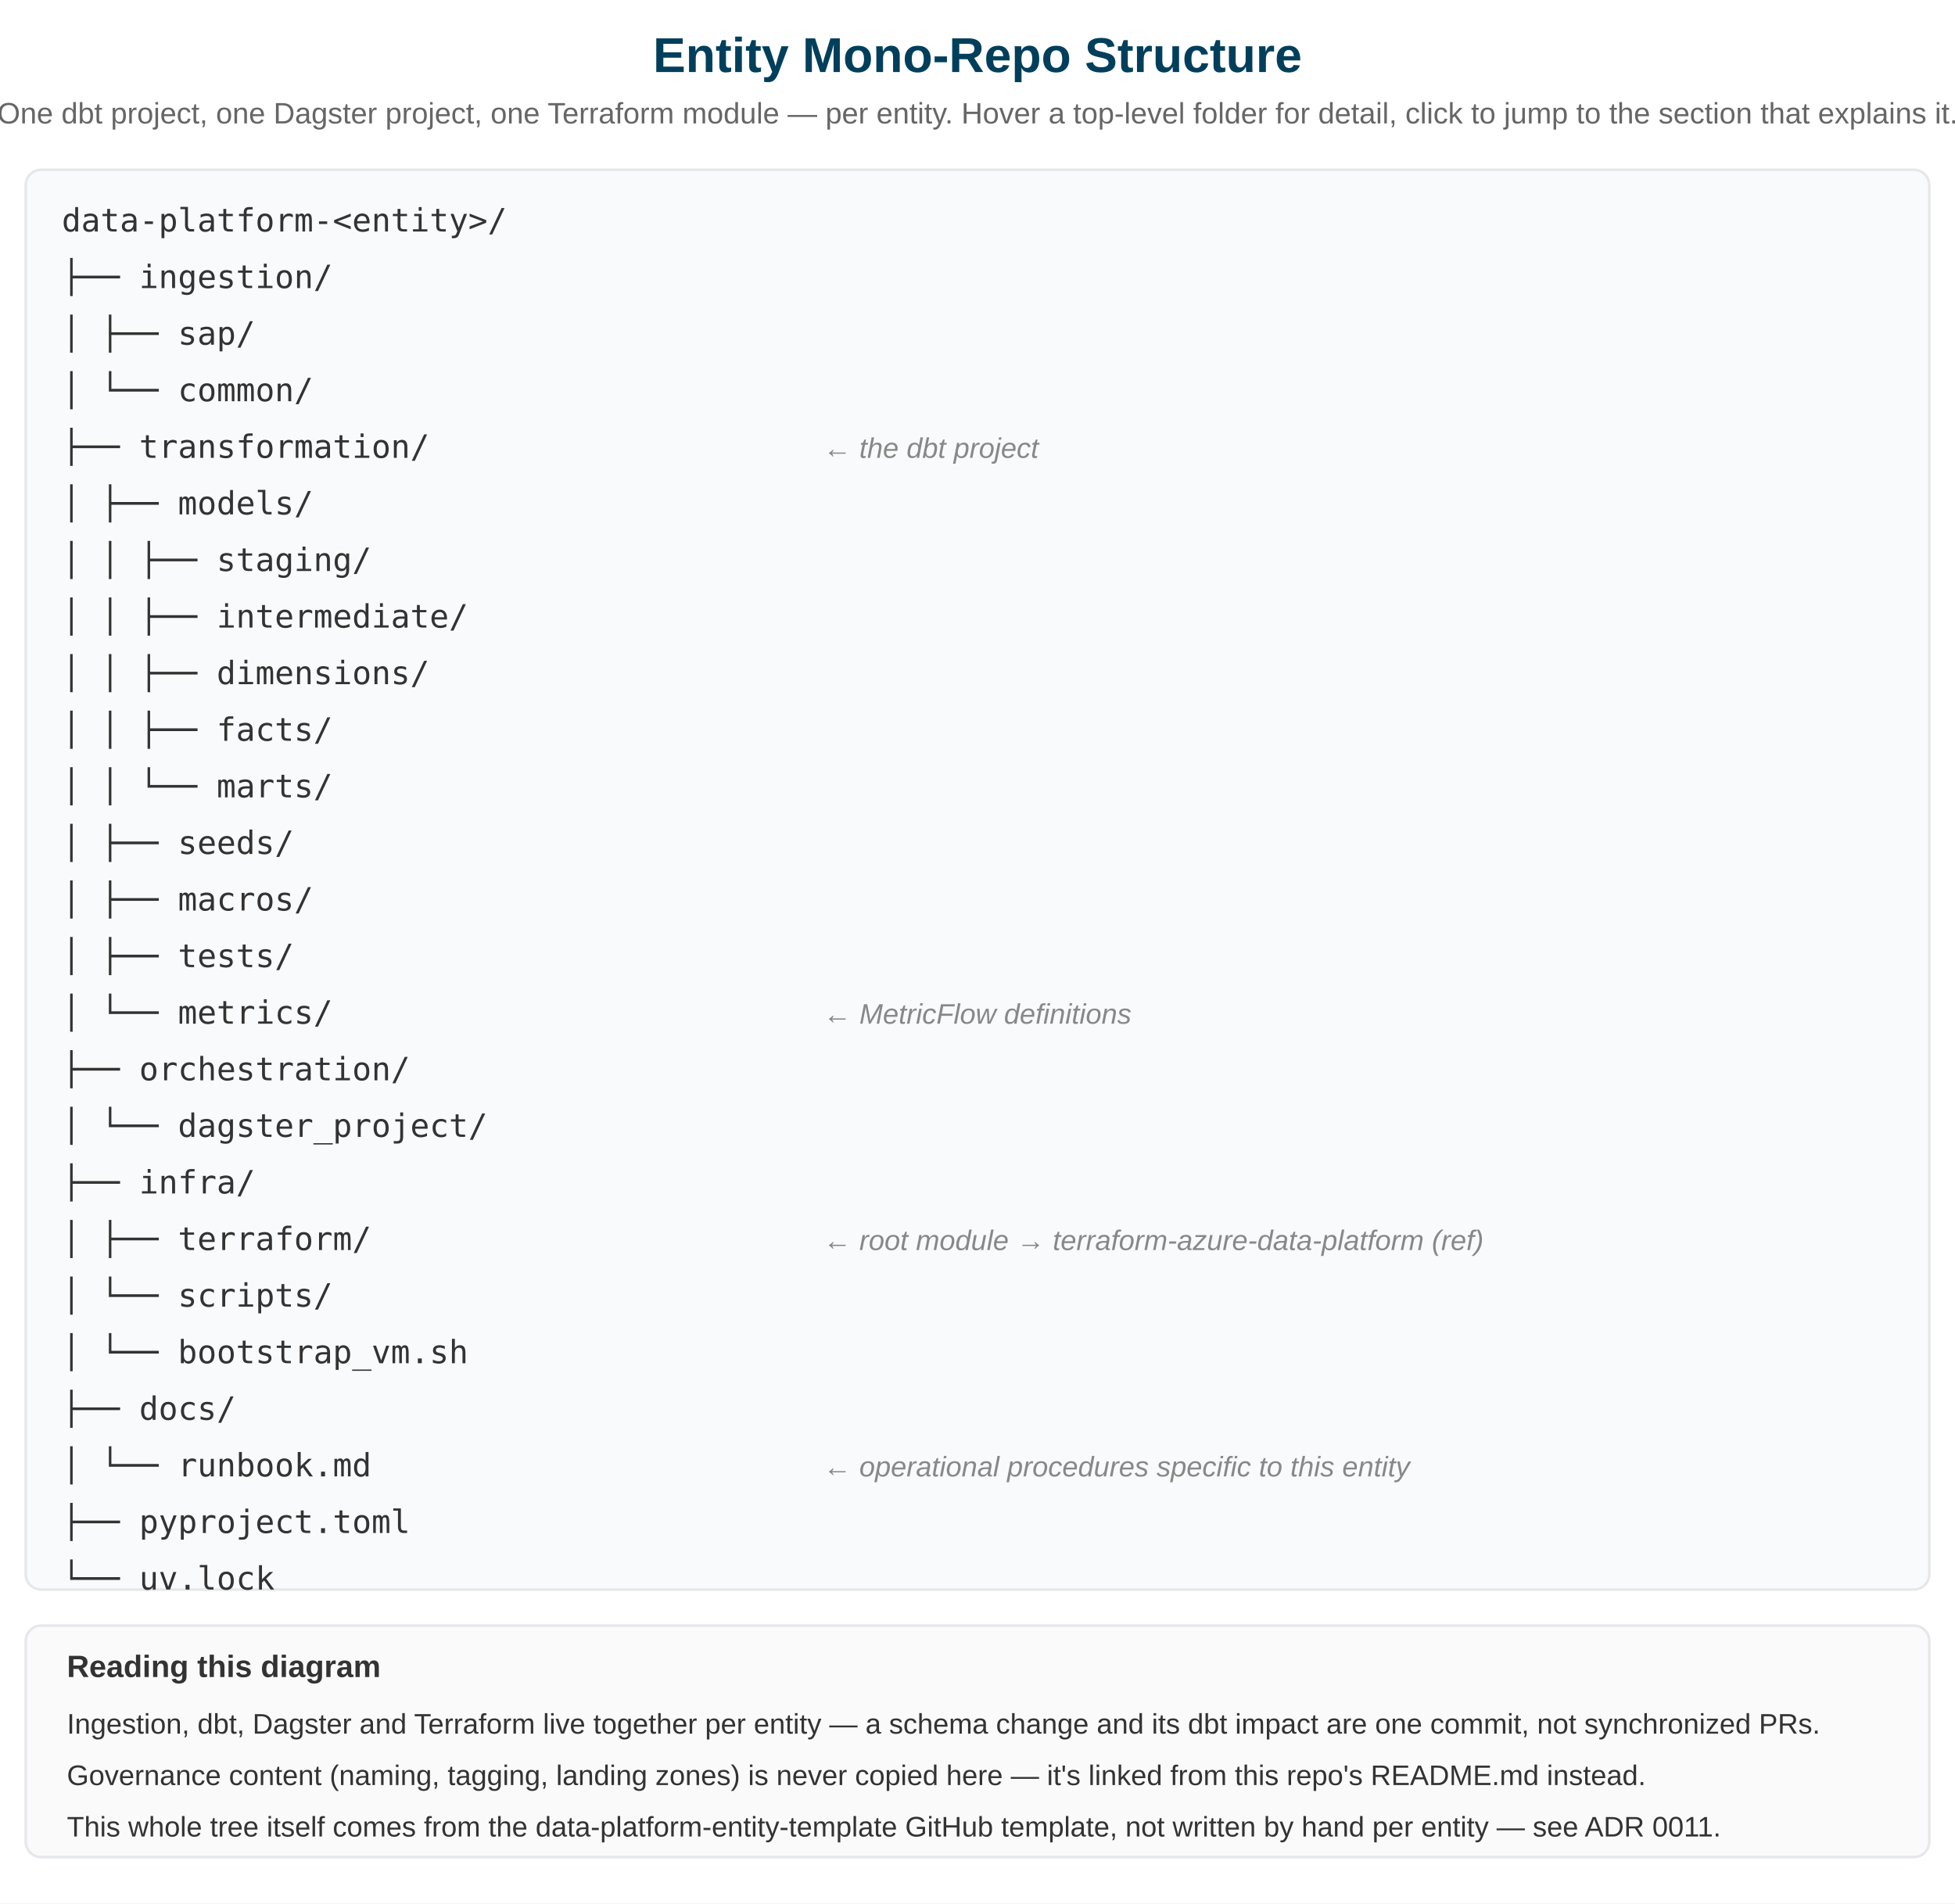
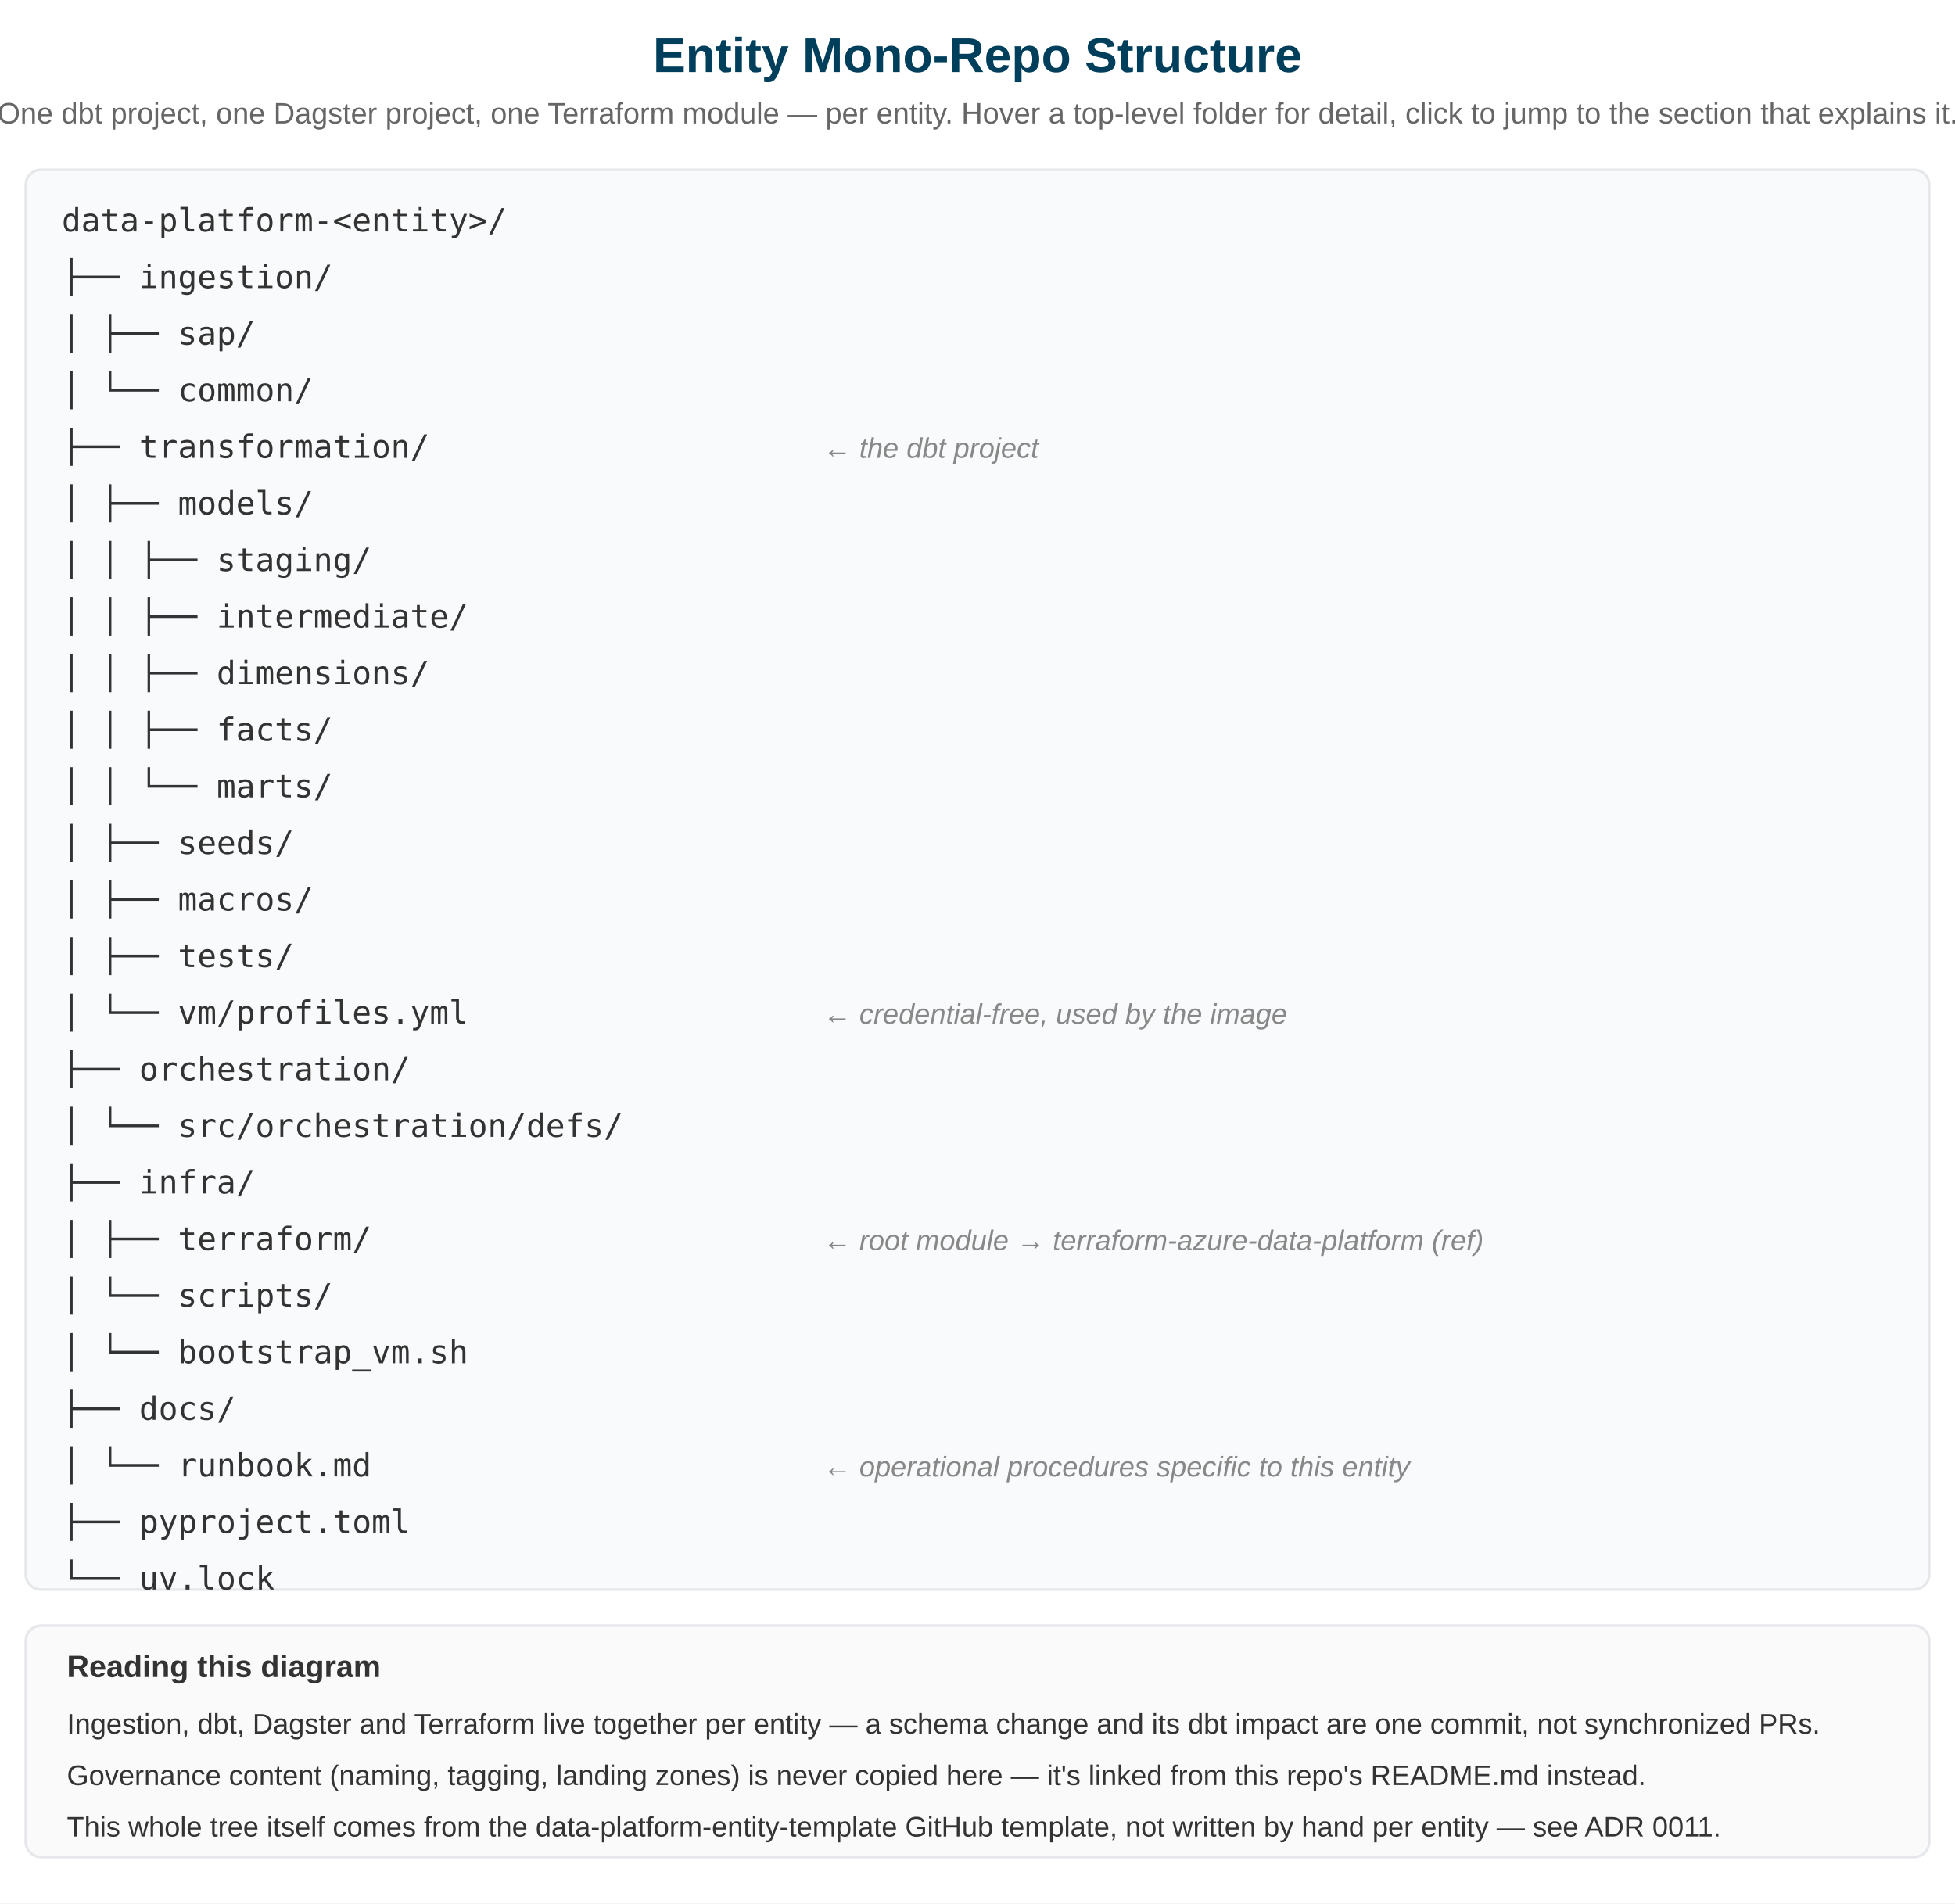
<svg xmlns="http://www.w3.org/2000/svg" viewBox="0 0 760 740" font-family="Segoe UI, Arial, sans-serif" class="dp-diagram" role="img" aria-label="Entity mono-repo folder structure: ingestion, transformation (dbt), orchestration (Dagster), infra (Terraform), docs, and root config files.">
  <rect width="760" height="740" fill="#ffffff" />
  <text x="380" y="28" font-size="19" font-weight="bold" text-anchor="middle" fill="#003f5c">Entity Mono-Repo Structure</text>
  <text x="380" y="48" font-size="11.5" text-anchor="middle" fill="#666">One dbt project, one Dagster project, one Terraform module — per entity. Hover a top-level folder for detail, click to jump to the section that explains it.</text>
  <rect x="10" y="66" width="740" height="552" rx="6" fill="#f9fafb" stroke="#e5e7eb" />
  <g font-family="Consolas, Monaco, monospace" font-size="12.5" fill="#333">
    <text x="24" y="90">data-platform-&lt;entity&gt;/</text>
    <g class="dp-node" data-href="platform-overview.md#extraction-sap-to-cloud">
      <text x="24" y="112">├── ingestion/</text>
    </g>
    <text x="24" y="134">│   ├── sap/</text>
    <text x="24" y="156">│   └── common/</text>
    <g class="dp-node" data-href="data-layers.md">
      <text x="24" y="178">├── transformation/</text>
    </g>
    <text x="320" y="178" font-family="Segoe UI, Arial, sans-serif" font-size="11" font-style="italic" fill="#888">← the dbt project</text>
    <text x="24" y="200">│   ├── models/</text>
    <text x="24" y="222">│   │   ├── staging/</text>
    <text x="24" y="244">│   │   ├── intermediate/</text>
    <text x="24" y="266">│   │   ├── dimensions/</text>
    <text x="24" y="288">│   │   ├── facts/</text>
    <text x="24" y="310">│   │   └── marts/</text>
    <text x="24" y="332">│   ├── seeds/</text>
    <text x="24" y="354">│   ├── macros/</text>
    <text x="24" y="376">│   ├── tests/</text>
-     <text x="24" y="398">│   └── metrics/</text>
-     <text x="320" y="398" font-family="Segoe UI, Arial, sans-serif" font-size="11" font-style="italic" fill="#888">← MetricFlow definitions</text>
+     <text x="24" y="398">│   └── vm/profiles.yml</text>
+     <text x="320" y="398" font-family="Segoe UI, Arial, sans-serif" font-size="11" font-style="italic" fill="#888">← credential-free, used by the image</text>
    <g class="dp-node" data-href="platform-overview.md#orchestration-dagster-oss">
      <text x="24" y="420">├── orchestration/</text>
    </g>
-     <text x="24" y="442">│   └── dagster_project/</text>
+     <text x="24" y="442">│   └── src/orchestration/defs/</text>
    <g class="dp-node" data-href="azure-landing-zones.md#everything-in-terraform">
      <text x="24" y="464">├── infra/</text>
    </g>
    <g class="dp-node" data-href="repositories-and-delivery.md#three-shared-repos-deduplicated-once-not-per-entity">
      <text x="24" y="486">│   ├── terraform/</text>
    </g>
    <text x="320" y="486" font-family="Segoe UI, Arial, sans-serif" font-size="11" font-style="italic" fill="#888">← root module → terraform-azure-data-platform (ref)</text>
    <text x="24" y="508">│   └── scripts/</text>
    <text x="24" y="530">│       └── bootstrap_vm.sh</text>
    <g class="dp-node" data-href="onboarding-an-engineer.md">
      <text x="24" y="552">├── docs/</text>
    </g>
    <text x="24" y="574">│   └── runbook.md</text>
    <text x="320" y="574" font-family="Segoe UI, Arial, sans-serif" font-size="11" font-style="italic" fill="#888">← operational procedures specific to this entity</text>
    <g class="dp-node" data-href="onboarding-an-engineer.md#2-local-dev-setup-about-20-minutes">
      <text x="24" y="596">├── pyproject.toml</text>
      <text x="24" y="618">└── uv.lock</text>
    </g>
  </g>
  <rect x="10" y="632" width="740" height="90" rx="6" fill="#fafafa" stroke="#e5e7eb" />
  <text x="26" y="652" font-size="12" font-weight="bold" fill="#333">Reading this diagram</text>
  <text x="26" y="674" font-size="11" fill="#333">Ingestion, dbt, Dagster and Terraform live together per entity — a schema change and its dbt impact are one commit, not synchronized PRs.</text>
  <text x="26" y="694" font-size="11" fill="#333">Governance content (naming, tagging, landing zones) is never copied here — it's linked from this repo's README.md instead.</text>
  <text x="26" y="714" font-size="11" fill="#333">This whole tree itself comes from the data-platform-entity-template GitHub template, not written by hand per entity — see ADR 0011.</text>
</svg>
